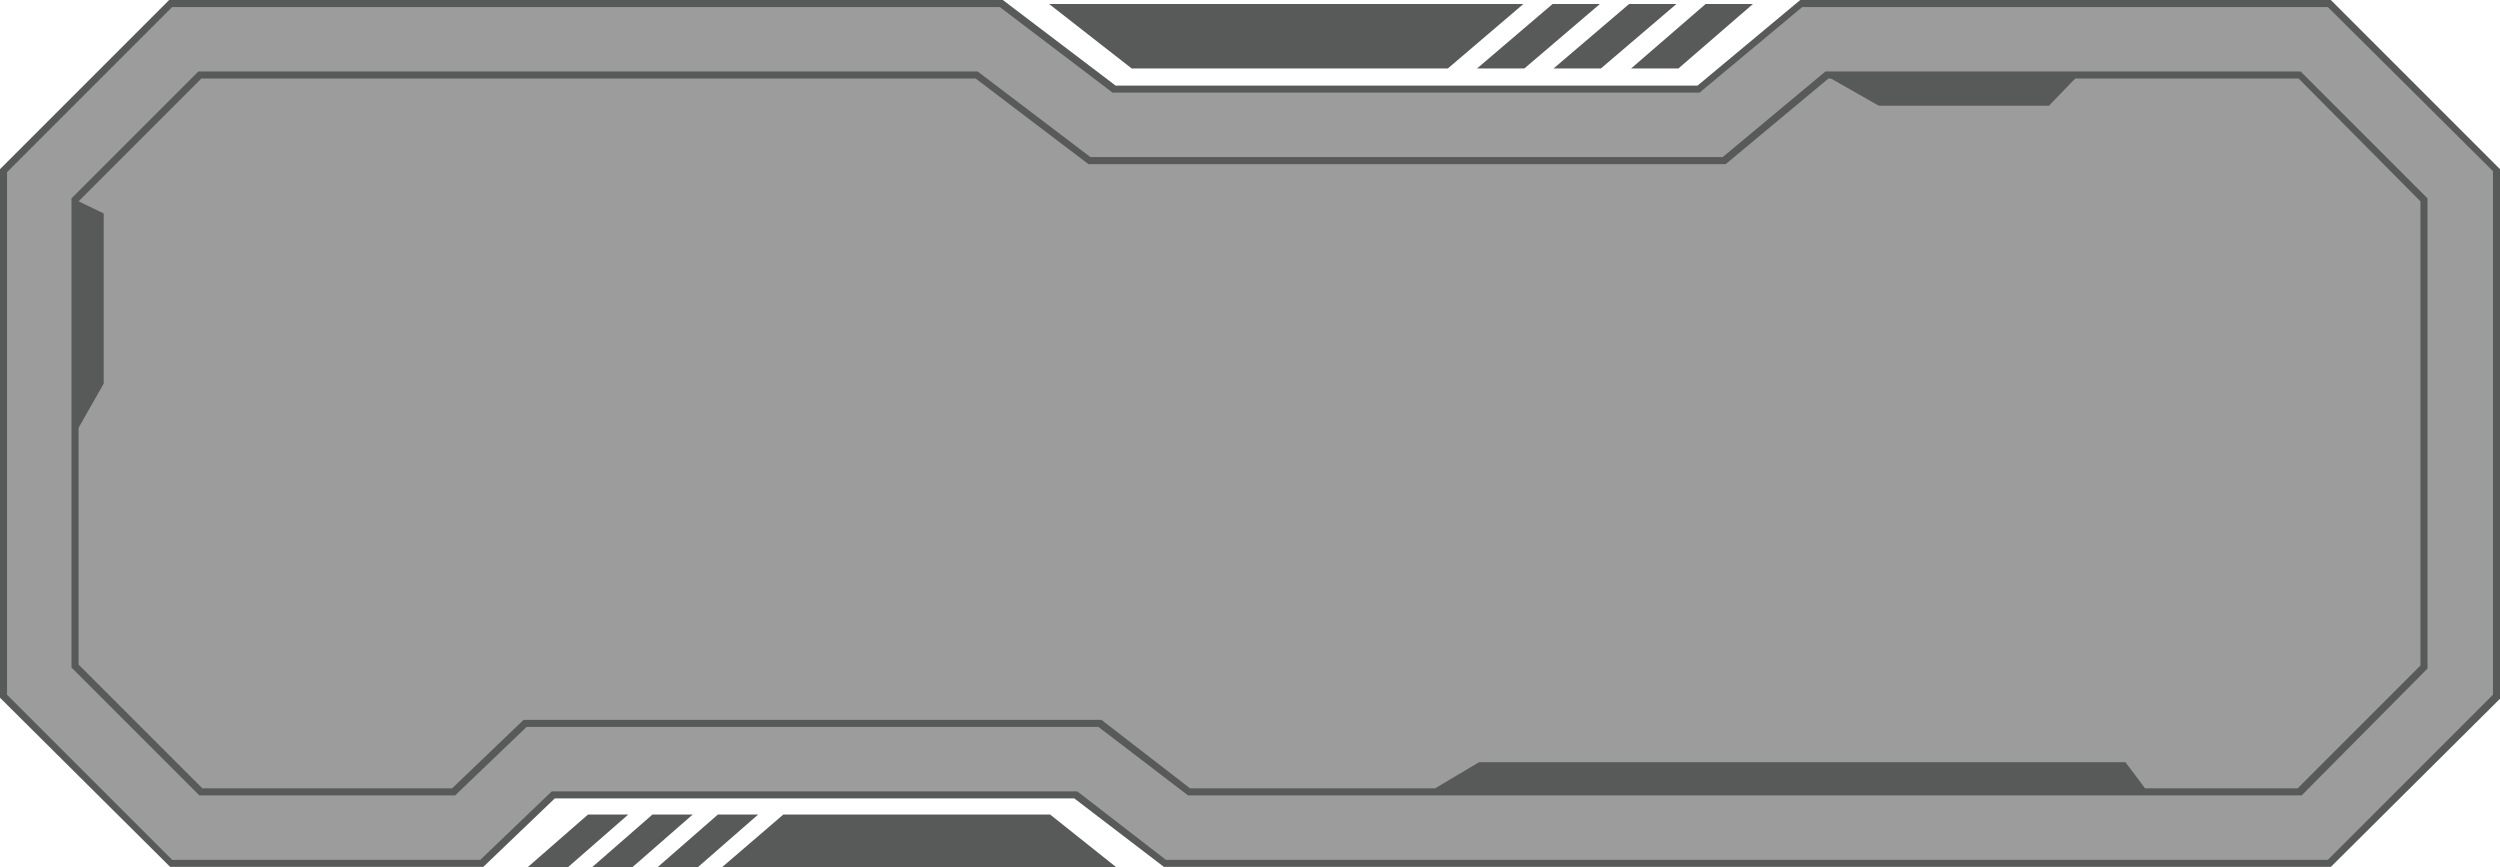
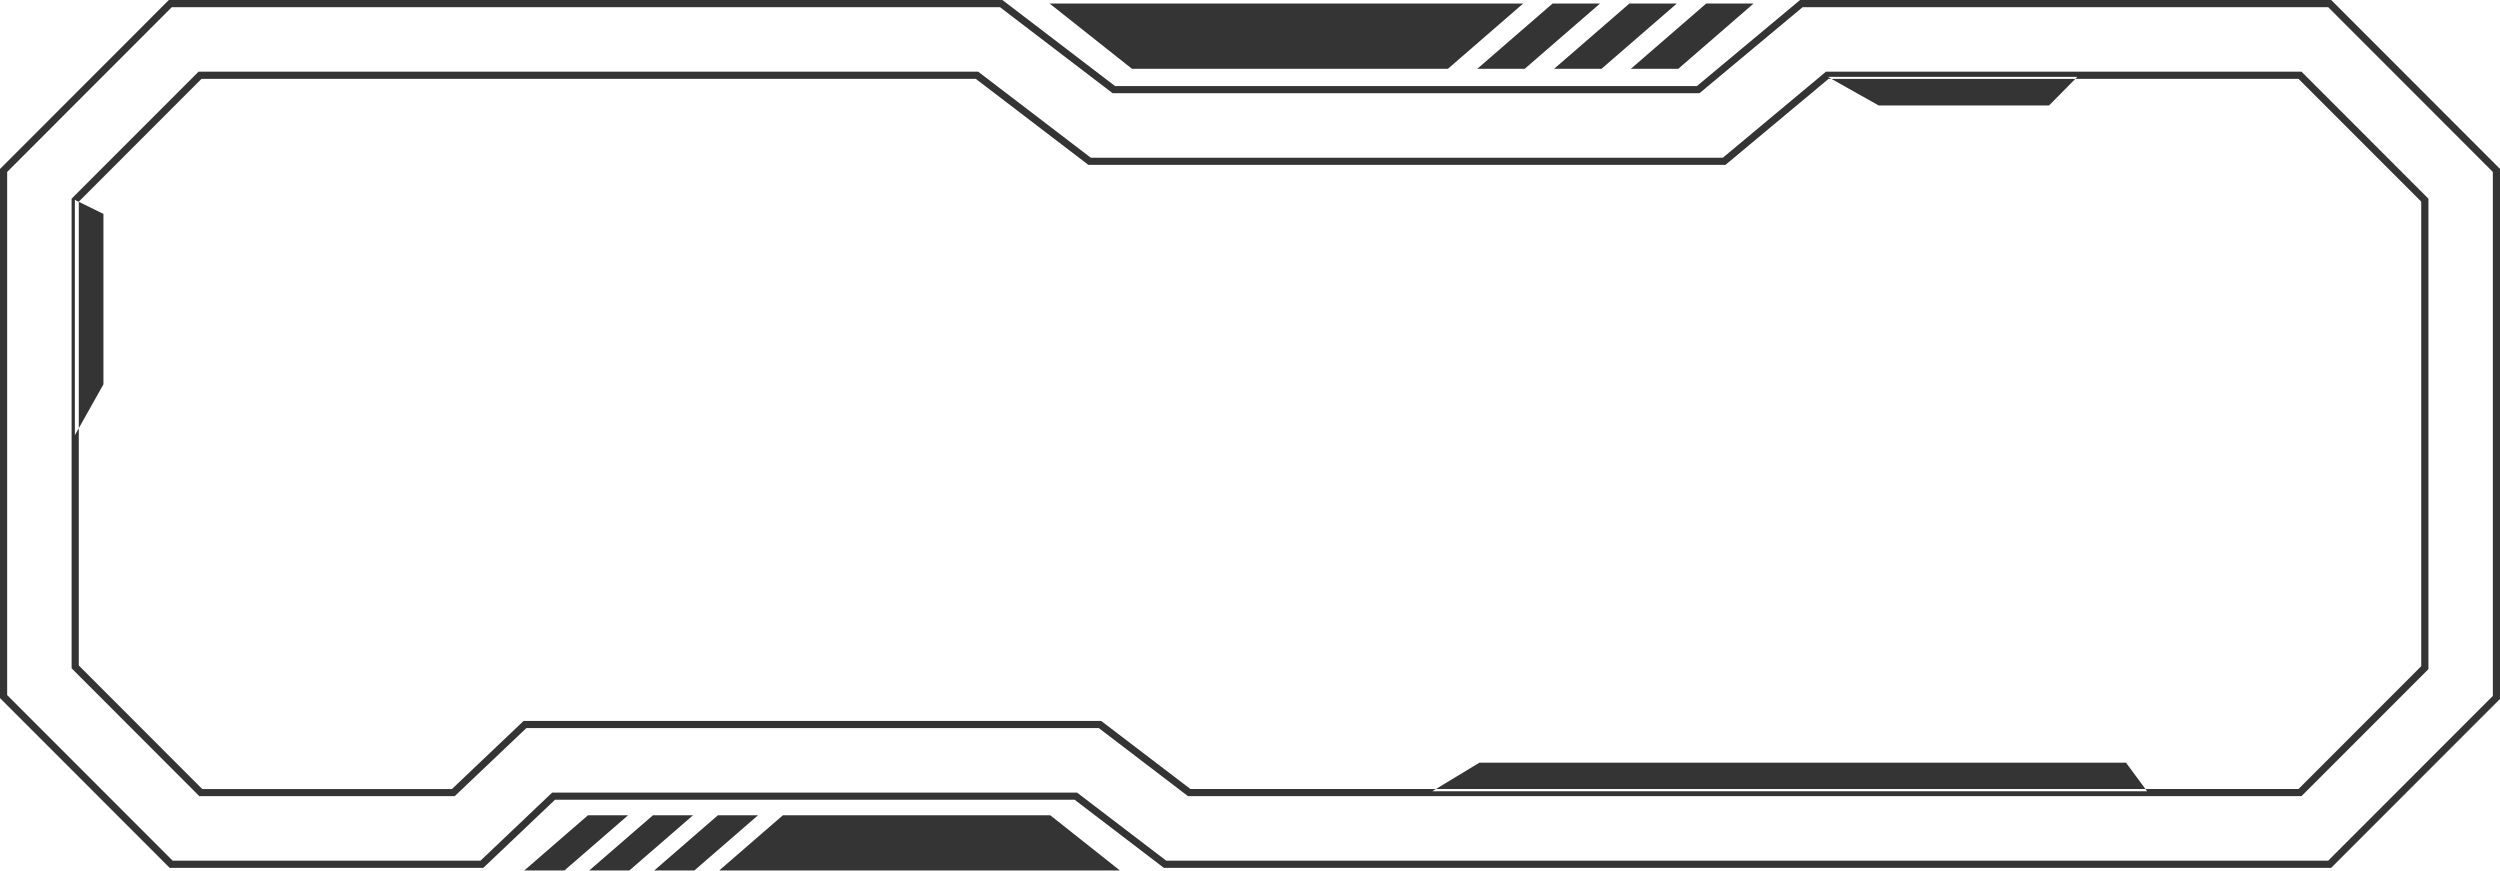
- <svg xmlns="http://www.w3.org/2000/svg" version="1.1" id="图层_1" x="0px" y="0px" viewBox="0 0 248.3 86.1" style="enable-background:new 0 0 248.3 86.1;" xml:space="preserve">
-   <style type="text/css">
- 	.st0{fill:none;stroke:#7DC4E8;stroke-width:4.252;stroke-miterlimit:10;}
- 	.st1{fill:#7DC4E8;}
- 	.st2{fill:none;stroke:#7DC4E8;stroke-width:3;stroke-miterlimit:10;}
- 	.st3{fill:none;stroke:#7DC4E8;stroke-width:1.417;stroke-miterlimit:10;}
- 	.st4{fill:#71C8E3;stroke:#71BFD8;stroke-miterlimit:10;}
- 	.st5{fill:#33B3BA;}
- 	.st6{fill-rule:evenodd;clip-rule:evenodd;fill:none;stroke:#3BCBDA;stroke-width:10;stroke-miterlimit:10;}
- 	.st7{fill:#9C9C9C;}
- 	.st8{fill:#585959;}
- </style>
-   <g>
-     <g>
-       <path class="st7" d="M231.4,85.8H205h-7.3h-55.3h-6.2h-20.5l-8.9-6.8H55l-7.1,6.8H17C10.5,79.3,6.9,75.6,0.4,69.1v-7.4V57V41.8    v-3.1V16.9C6.8,10.4,10.4,6.8,16.9,0.4h8.9h8.4h65.2l11.2,8.5h58l10.2-8.5h52.5c6.5,6.5,10.1,10.1,16.6,16.6v52.3    C241.4,75.7,237.8,79.3,231.4,85.8z" />
-     </g>
-     <g>
-       <path class="st8" d="M231.5,86.1H115.6l-8.9-6.8H55.1L48,86.1H16.9L0,69.3V16.8L16.8,0h82.8l11.2,8.5h57.8L178.8,0h52.7l16.8,16.8    v52.6L231.5,86.1z M115.8,85.4h115.4l16.4-16.4v-52L231.2,0.7H179l-10.2,8.5h-58.3L99.3,0.7H17.1L0.7,17.1V69l16.4,16.4h30.6    l7.1-6.8H107L115.8,85.4z" />
-     </g>
-   </g>
-   <g>
-     <g>
-       <polygon class="st7" points="118.1,78.7 109.2,71.9 52.1,71.9 45,78.7 19.9,78.7 7.5,66.2 7.5,19.9 19.9,7.5 97,7.5 108.2,16     171.2,16 181.5,7.5 228.4,7.5 240.8,19.9 240.8,66.3 228.4,78.7   " />
-     </g>
-     <g>
-       <path class="st8" d="M228.6,79H118l-8.9-6.8H52.3L45.2,79H19.8L7.1,66.3V19.7L19.7,7.1h77.4l11.2,8.5h62.8l10.2-8.5h47.2    l12.6,12.6v46.7L228.6,79z M118.2,78.3h110l12.2-12.2V20L228.3,7.8h-46.7l-10.2,8.5h-63.3L96.9,7.8H20L7.8,20v46l12.3,12.3h24.8    l7.1-6.8h57.4L118.2,78.3z" />
-     </g>
-   </g>
-   <g>
-     <polygon class="st8" points="166.7,6.8 162,6.8 169.4,0.4 174.1,0.4  " />
-   </g>
-   <g>
-     <polygon class="st8" points="159,6.8 154.3,6.8 161.8,0.4 166.5,0.4  " />
-   </g>
-   <g>
-     <polygon class="st8" points="151.4,6.8 146.7,6.8 154.2,0.4 158.9,0.4  " />
-   </g>
-   <g>
-     <polygon class="st8" points="143.8,6.8 112.4,6.8 104.2,0.4 151.3,0.4  " />
-   </g>
-   <g>
-     <polygon class="st8" points="10.3,21.2 10.3,38.1 7.4,43.2 7.4,19.8  " />
-   </g>
-   <g>
-     <polygon class="st8" points="203.5,10.5 186.6,10.5 181.5,7.6 206.3,7.6  " />
-   </g>
-   <g>
-     <polygon class="st8" points="211.1,75.7 146.9,75.7 142.2,78.5 213.2,78.5  " />
-   </g>
-   <g>
-     <polygon class="st8" points="58.4,80.9 62.4,80.9 56.1,86.4 52.1,86.4  " />
-   </g>
-   <g>
-     <polygon class="st8" points="64.8,80.9 68.8,80.9 62.5,86.4 58.5,86.4  " />
-   </g>
-   <g>
-     <polygon class="st8" points="71.3,80.9 75.3,80.9 69,86.4 65,86.4  " />
-   </g>
-   <g>
-     <polygon class="st8" points="77.8,80.9 104.3,80.9 111.2,86.4 71.4,86.4  " />
-   </g>
+ <svg xmlns="http://www.w3.org/2000/svg" id="组_44" data-name="组 44" width="209.219" height="72.844" viewBox="0 0 209.219 72.844">
+   <defs>
+     <style>
+       .cls-1 {
+         fill: #343434;
+         fill-rule: evenodd;
+       }
+     </style>
+   </defs>
+   <path id="形状_561" data-name="形状 561" class="cls-1" d="M630.088,480.629H532.4l-7.467-5.7H481.447l-6,5.7H449.2L435,466.42V422.141L449.131,408h69.757l9.426,7.2h48.7l8.63-7.2h44.448l14.131,14.141v44.348Zm-97.489-.6h97.24l13.78-13.789V422.389L629.839,408.6H585.857l-8.63,7.2H528.112l-9.426-7.2H449.379L435.6,422.389v43.782l13.849,13.858H475.21l6-5.7h43.924Zm95.006-5.4H534.421l-7.468-5.7h-47.9l-6,5.7H451.682l-10.689-10.7V424.625L451.613,414h65.25l9.426,7.2H579.18l8.63-7.2h39.8l10.62,10.627V464Zm-92.982-.6h92.734l10.269-10.276V424.873L627.357,414.6h-39.33l-8.63,7.2h-53.31l-9.426-7.2h-64.8l-10.268,10.276v38.814l10.337,10.345h20.888l6-5.7h48.339Zm40.83-60.272h-3.968l6.3-5.46h3.968Zm-6.427,0h-3.968l6.3-5.46h3.969Zm-6.427,0h-3.968l6.3-5.46H568.9Zm-6.427,0H529.73l-6.889-5.46h39.628ZM443.657,425.9v14.263l-2.392,4.258V424.73Zm162.82-9.074H592.223l-4.255-2.393h20.876Zm6.443,55H558.811l-3.956,2.394h59.833Zm-128.713,4.4h3.358l-5.328,4.619H478.88Zm5.438,0H493l-5.327,4.619h-3.357Zm5.437,0h3.358l-5.328,4.619h-3.357Zm5.438,0h22.372l5.828,4.619H495.193Z" transform="translate(-435 -408)" />
</svg>
